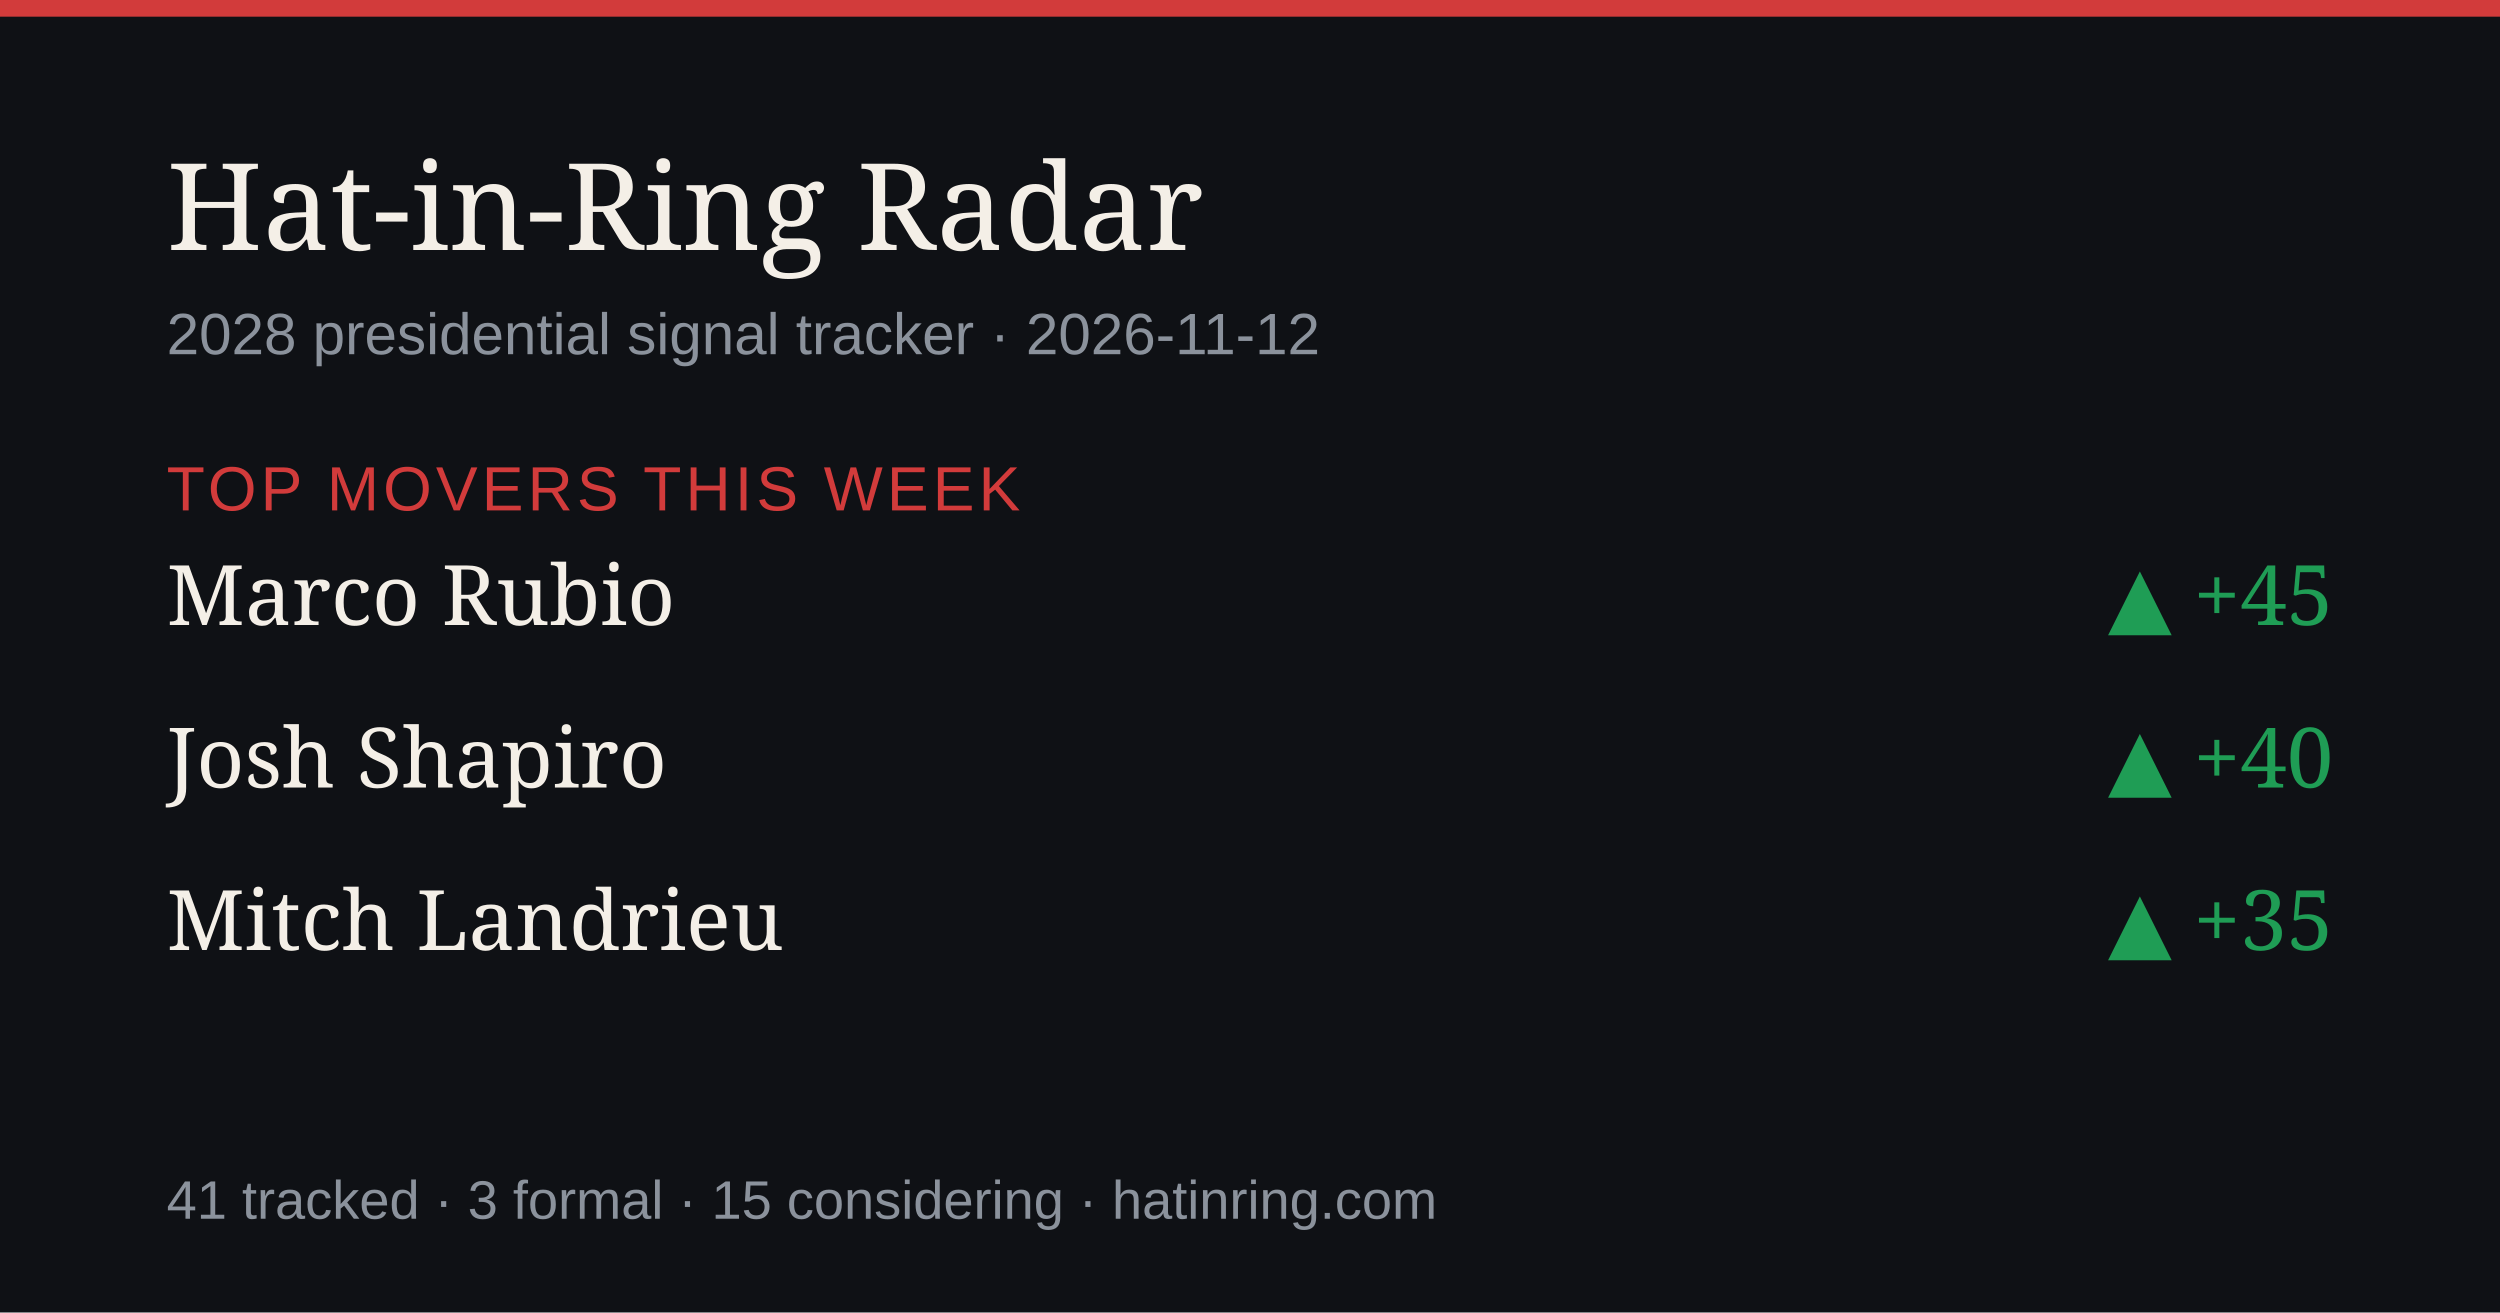
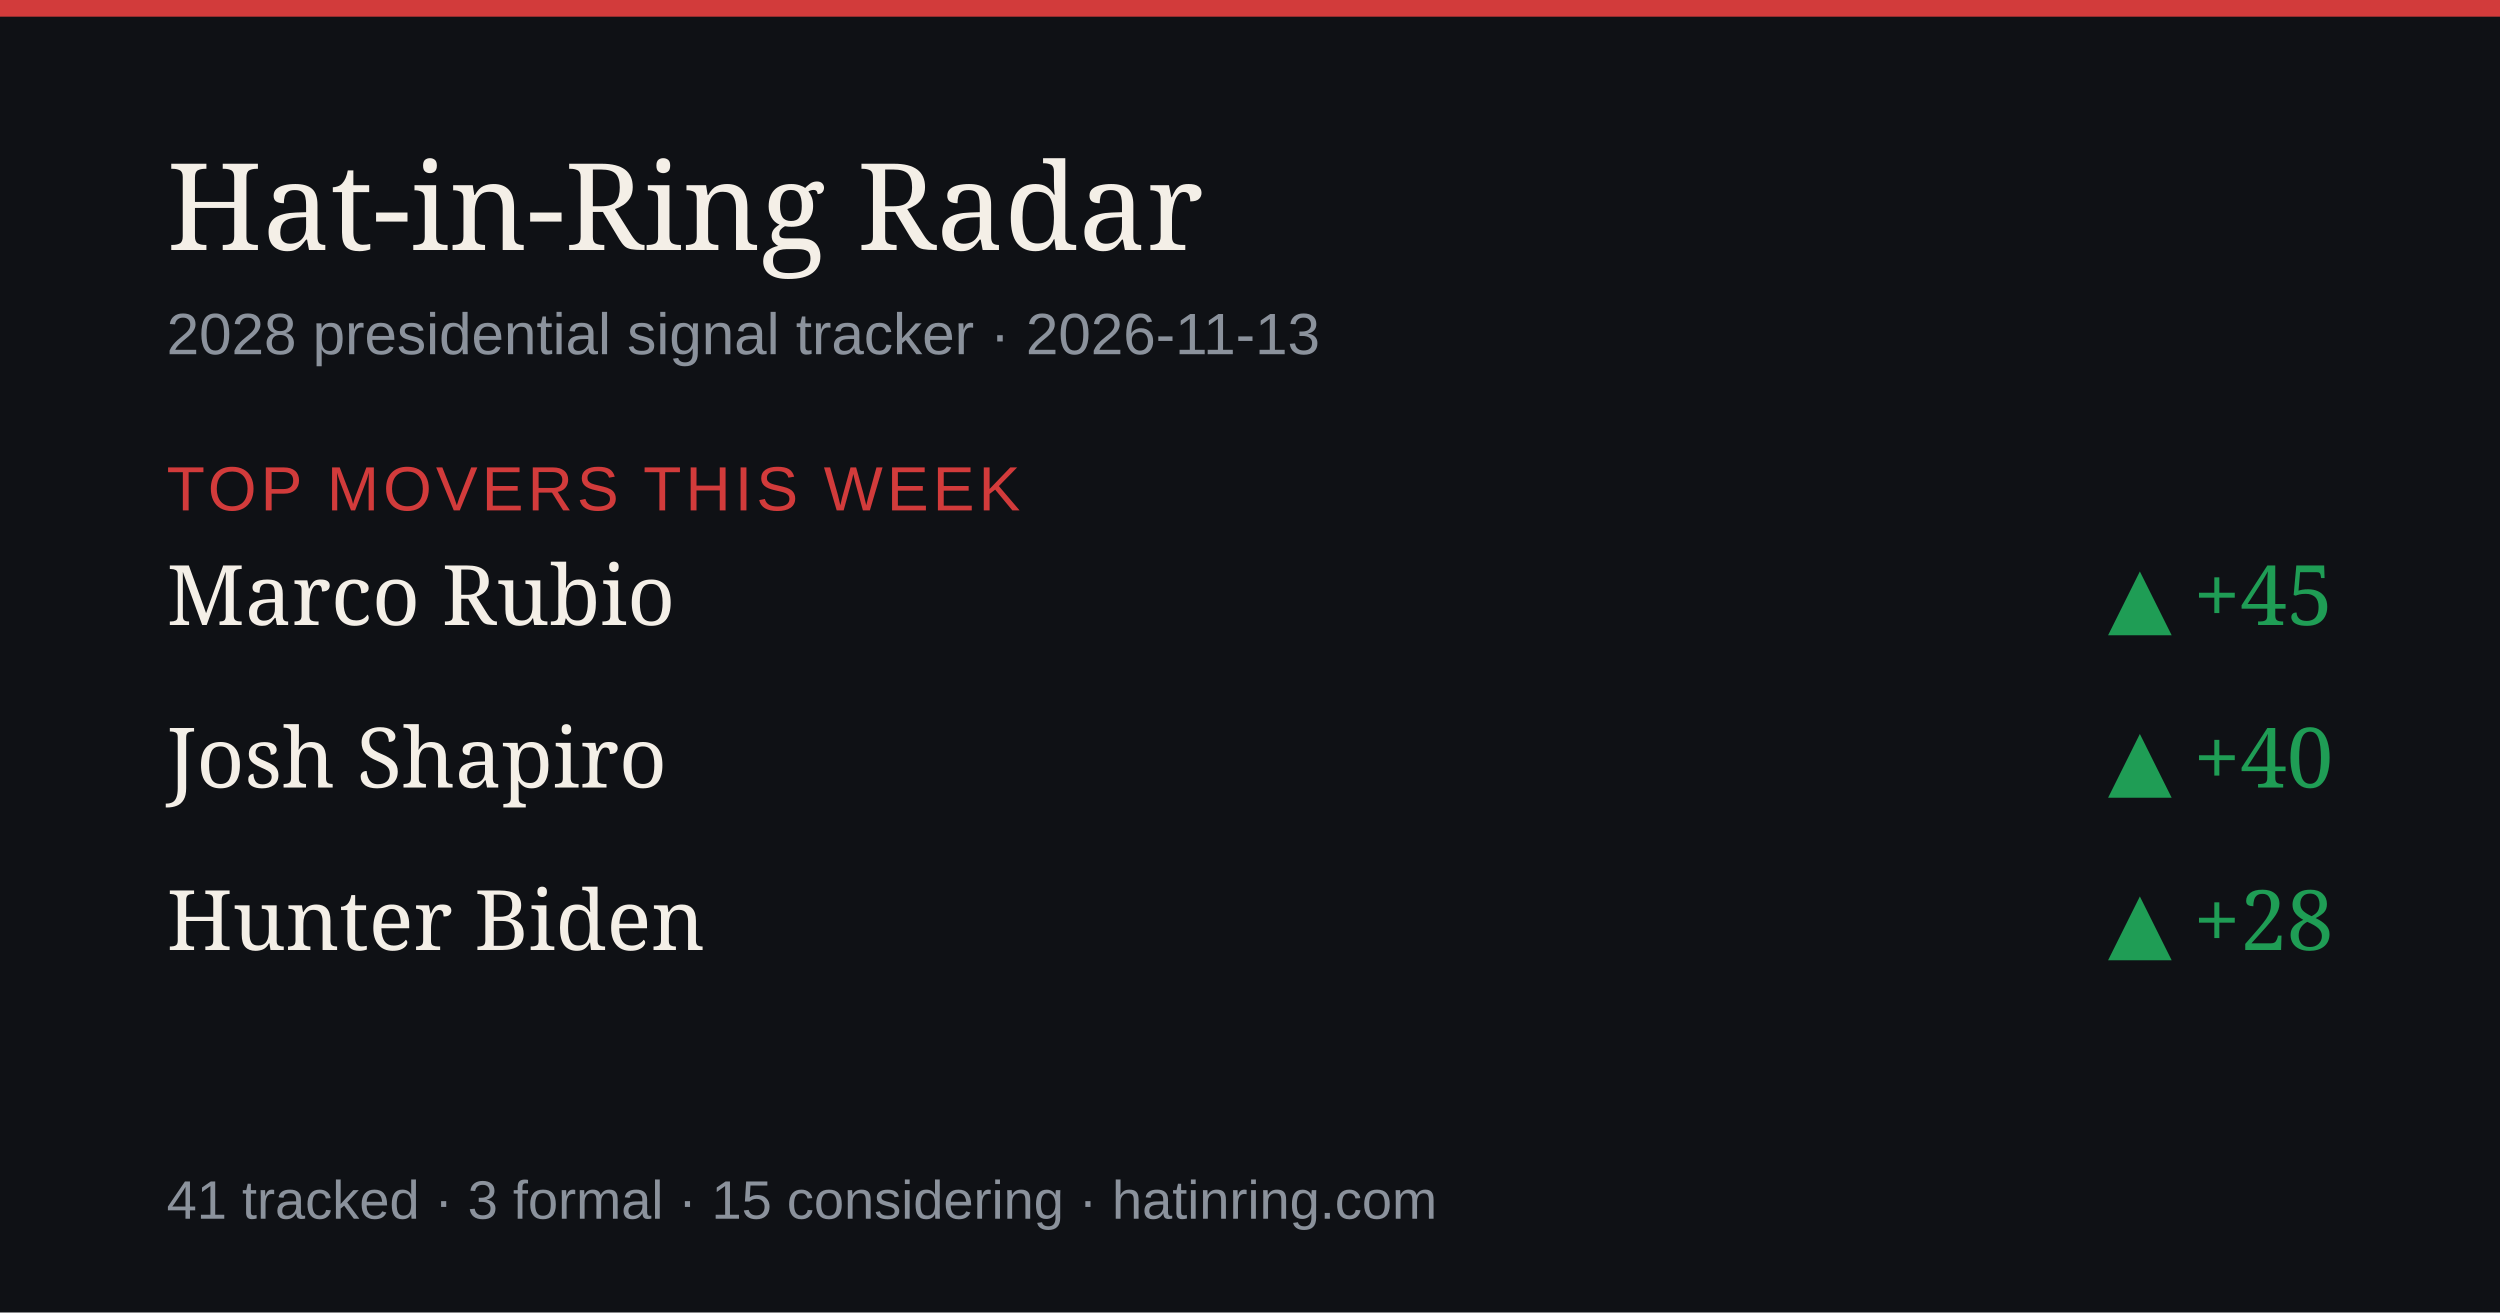
<svg xmlns="http://www.w3.org/2000/svg" width="1200" height="630" viewBox="0 0 1200 630" role="img" aria-label="Hat-in-Ring Radar daily briefing">
  <rect width="1200" height="630" fill="#0f1115" />
  <rect width="1200" height="8" fill="#d23b3b" />
  <text x="80" y="120" font-size="58" fill="#f4efe7" font-family="Georgia,serif">Hat-in-Ring Radar</text>
-   <text x="80" y="170" font-size="28" fill="#8b929c" font-family="-apple-system,Arial,sans-serif">2028 presidential signal tracker · 2026-11-12</text>
+   <text x="80" y="170" font-size="28" fill="#8b929c" font-family="-apple-system,Arial,sans-serif">2028 presidential signal tracker · 2026-11-13</text>
  <text x="80" y="245" font-size="30" fill="#d23b3b" font-family="-apple-system,Arial,sans-serif" letter-spacing="2">TOP MOVERS THIS WEEK</text>
  <text x="80" y="300" font-size="40" fill="#f4efe7" font-family="Georgia,serif">Marco Rubio</text>
  <text x="1120" y="300" font-size="40" fill="#1f9d55" text-anchor="end" font-family="Georgia,serif">▲ +45</text>
  <text x="80" y="378" font-size="40" fill="#f4efe7" font-family="Georgia,serif">Josh Shapiro</text>
  <text x="1120" y="378" font-size="40" fill="#1f9d55" text-anchor="end" font-family="Georgia,serif">▲ +40</text>
-   <text x="80" y="456" font-size="40" fill="#f4efe7" font-family="Georgia,serif">Mitch Landrieu</text>
-   <text x="1120" y="456" font-size="40" fill="#1f9d55" text-anchor="end" font-family="Georgia,serif">▲ +35</text>
+   <text x="80" y="456" font-size="40" fill="#f4efe7" font-family="Georgia,serif">Hunter Biden</text>
+   <text x="1120" y="456" font-size="40" fill="#1f9d55" text-anchor="end" font-family="Georgia,serif">▲ +28</text>
  <text x="80" y="585" font-size="26" fill="#8b929c" font-family="-apple-system,Arial,sans-serif">41 tracked · 3 formal · 15 considering · hatinring.com</text>
</svg>
